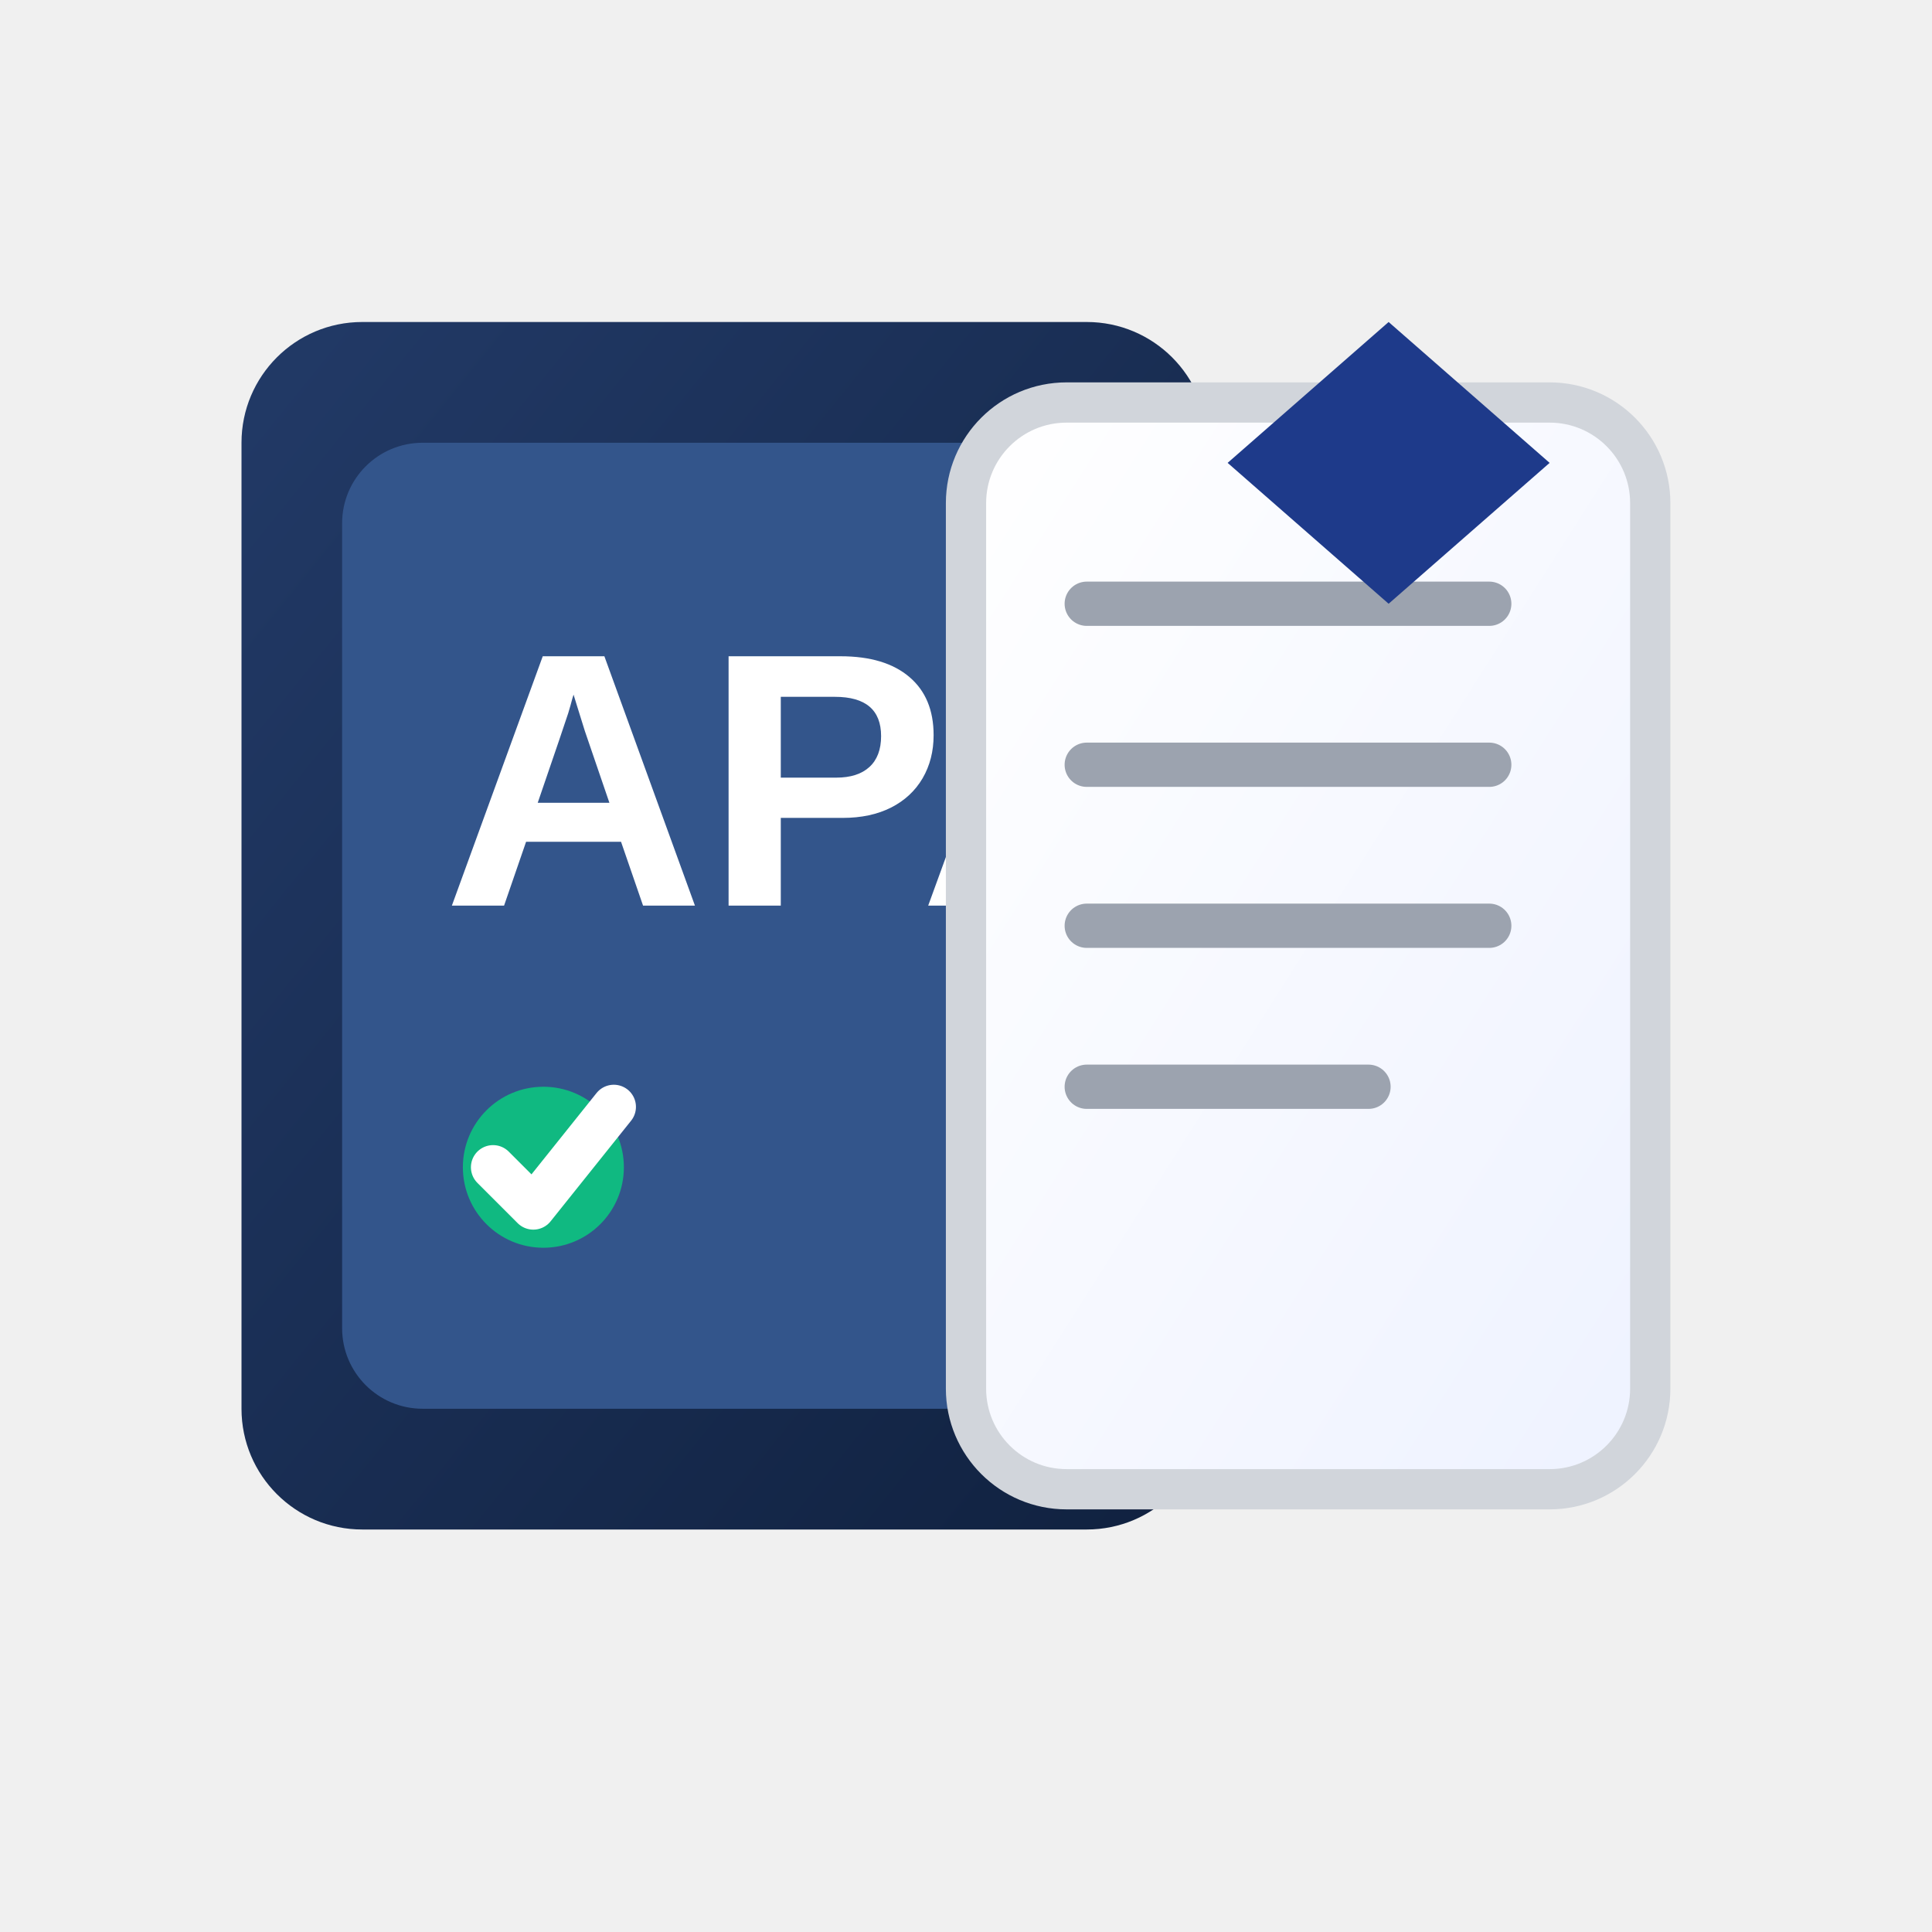
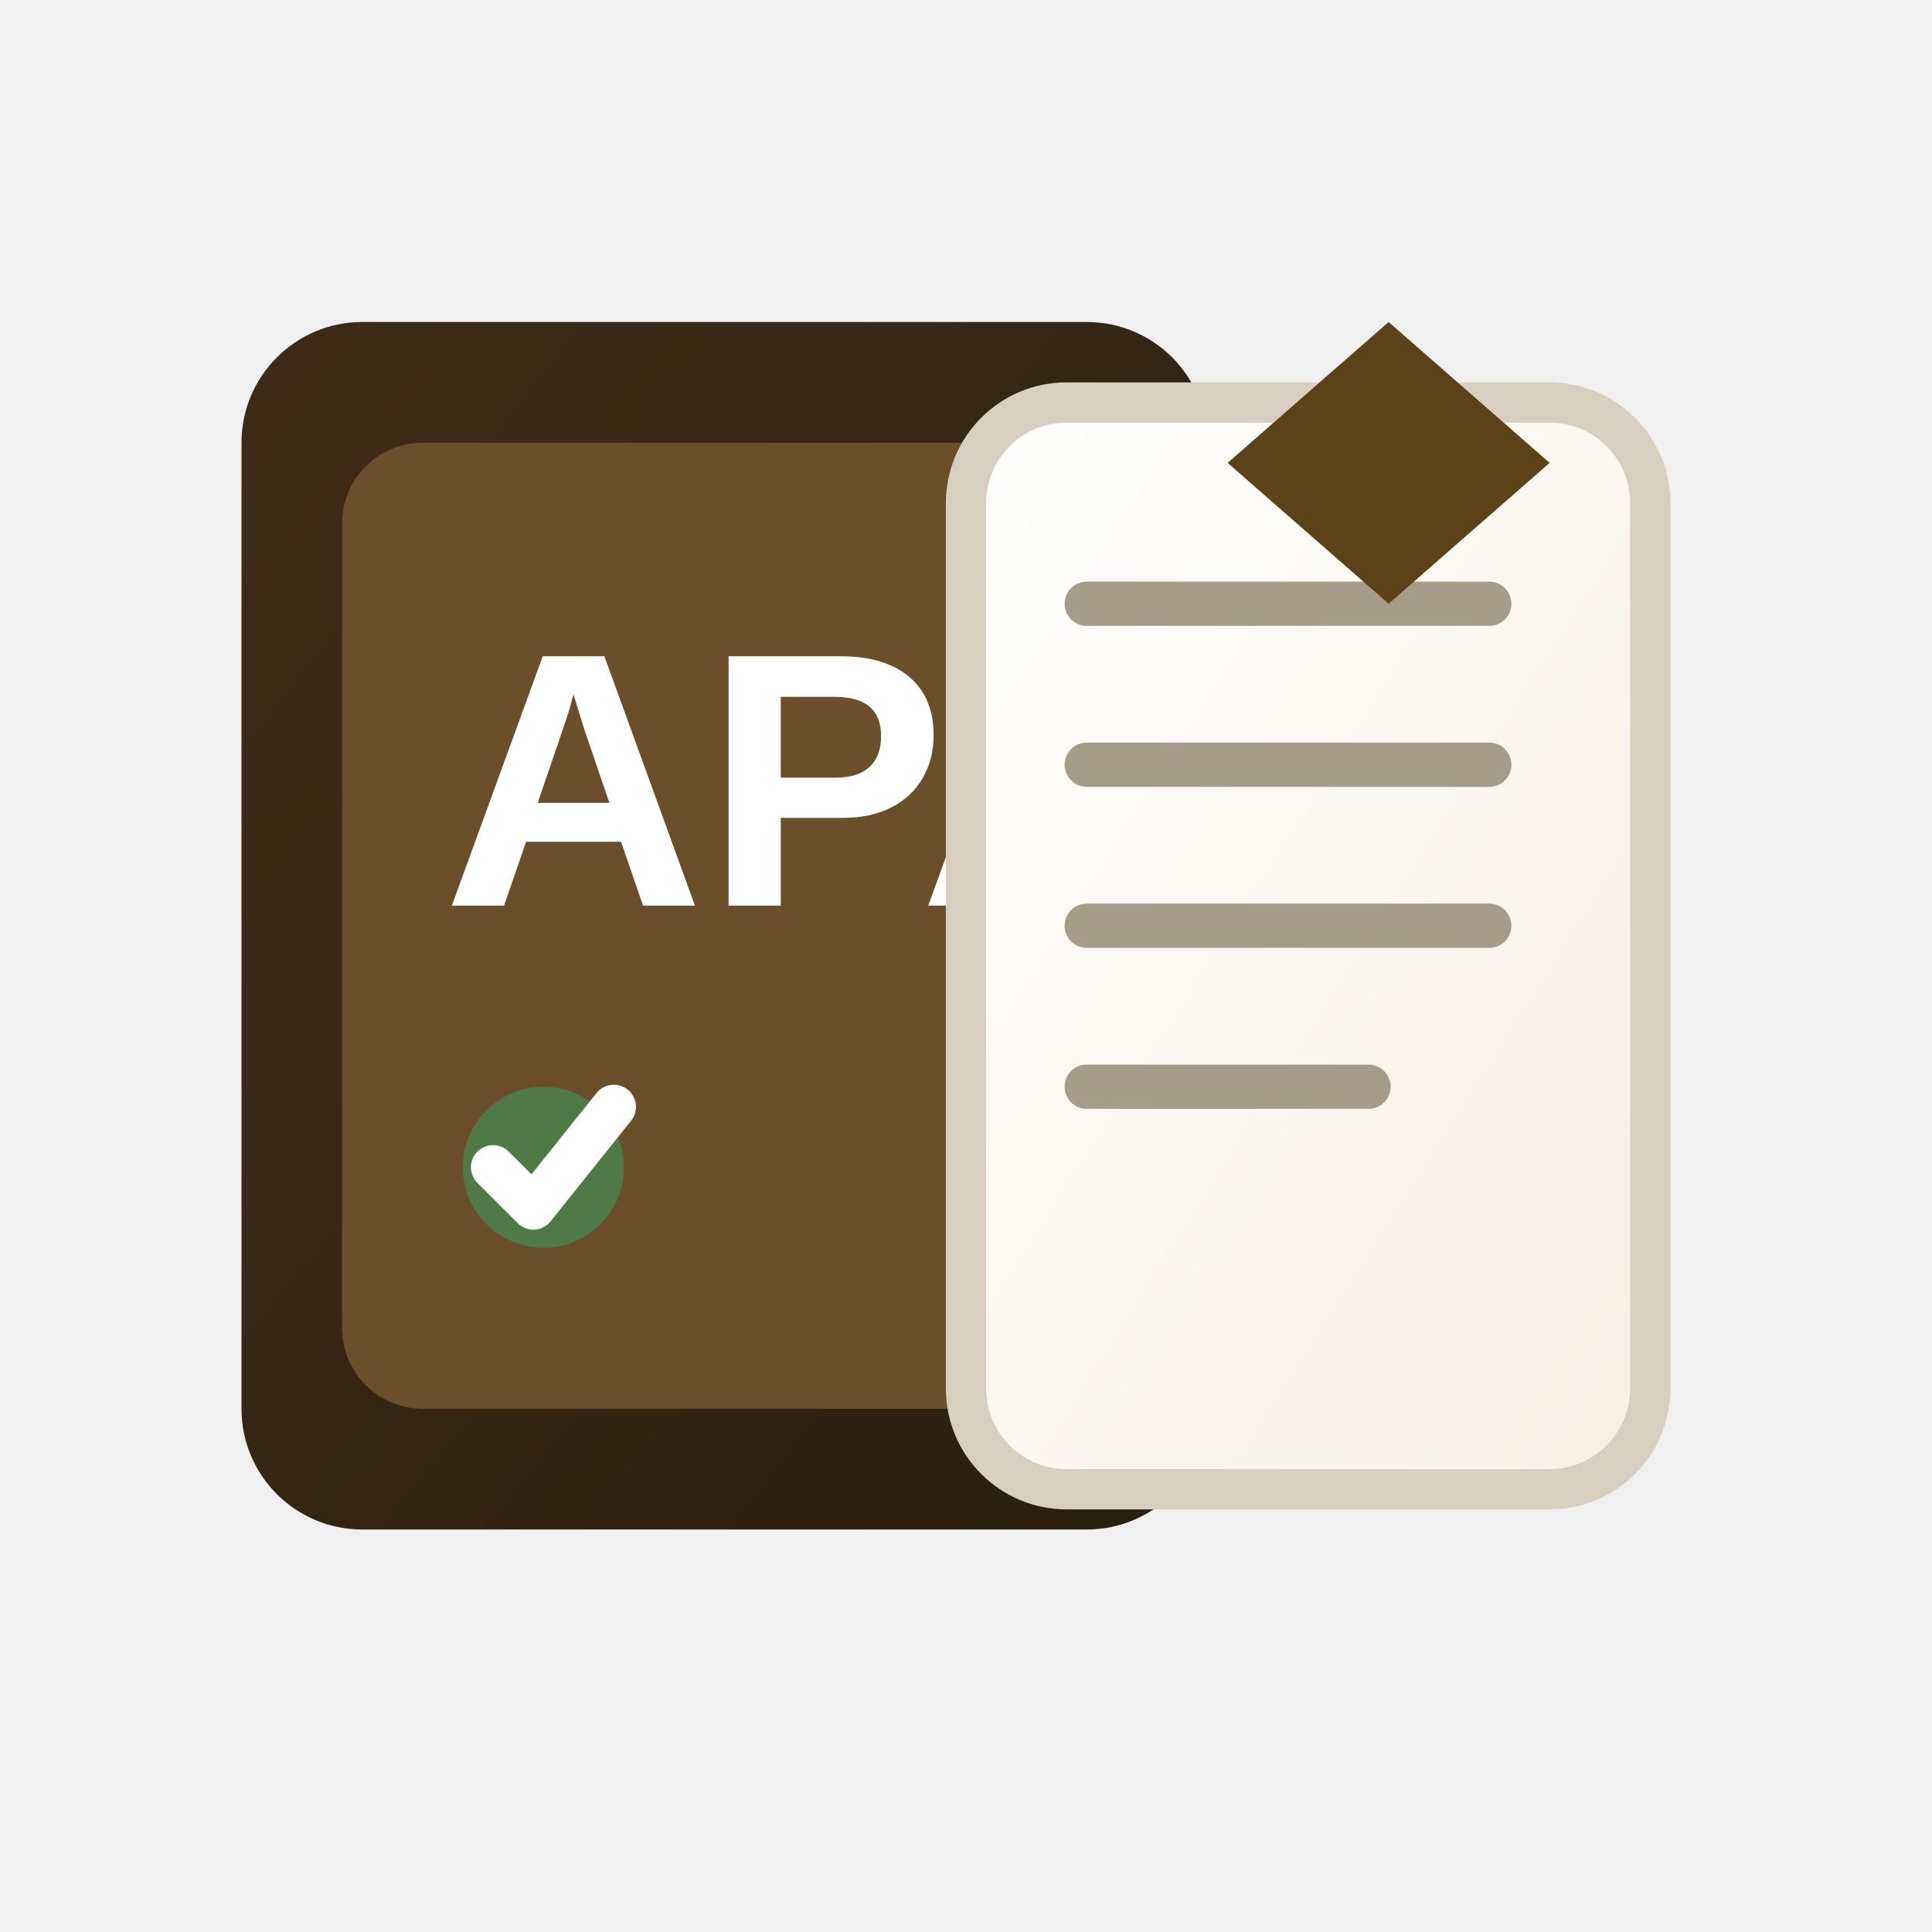
<svg xmlns="http://www.w3.org/2000/svg" viewBox="0 0 96 96" role="img" aria-label="Citas y referencias APA 7">
  <defs>
    <linearGradient id="book" x1="0" x2="1" y1="0" y2="1">
-       <stop offset="0" stop-color="#223a67" />
-       <stop offset="1" stop-color="#10213f" />
+       <stop offset="0" stop-color="#3E2C17" />
+       <stop offset="1" stop-color="#2A1E10" />
    </linearGradient>
    <linearGradient id="sheet" x1="0" x2="1" y1="0" y2="1">
      <stop offset="0" stop-color="#ffffff" />
-       <stop offset="1" stop-color="#eef2ff" />
+       <stop offset="1" stop-color="#F7F0E4" />
    </linearGradient>
  </defs>
  <rect x="12" y="16" width="48" height="60" rx="6" fill="url(#book)" />
-   <rect x="17" y="22" width="38" height="48" rx="4" fill="#33558b" />
+   <rect x="17" y="22" width="38" height="48" rx="4" fill="#6B4E2A" />
  <text x="22" y="45" fill="#ffffff" font-family="Arial, Helvetica, sans-serif" font-size="18" font-weight="700">APA</text>
-   <rect x="48" y="20" width="34" height="54" rx="5" fill="url(#sheet)" stroke="#d1d5db" stroke-width="2" />
-   <g fill="none" stroke="#9ca3af" stroke-width="2.2" stroke-linecap="round">
+   <rect x="48" y="20" width="34" height="54" rx="5" fill="url(#sheet)" stroke="#D8CFC0" stroke-width="2" />
+   <g fill="none" stroke="#A79C8A" stroke-width="2.2" stroke-linecap="round">
    <line x1="54" y1="30" x2="74" y2="30" />
    <line x1="54" y1="38" x2="74" y2="38" />
    <line x1="54" y1="46" x2="74" y2="46" />
    <line x1="54" y1="54" x2="68" y2="54" />
  </g>
-   <path d="M69 16l8 7-8 7-8-7z" fill="#1e3a8a" />
-   <circle cx="27" cy="58" r="4" fill="#10b981" />
+   <path d="M69 16l8 7-8 7-8-7z" fill="#5C4218" />
+   <circle cx="27" cy="58" r="4" fill="#4F7A45" />
  <path d="M24.5 58l2 2 4-5" fill="none" stroke="#ffffff" stroke-width="2.2" stroke-linecap="round" stroke-linejoin="round" />
</svg>
